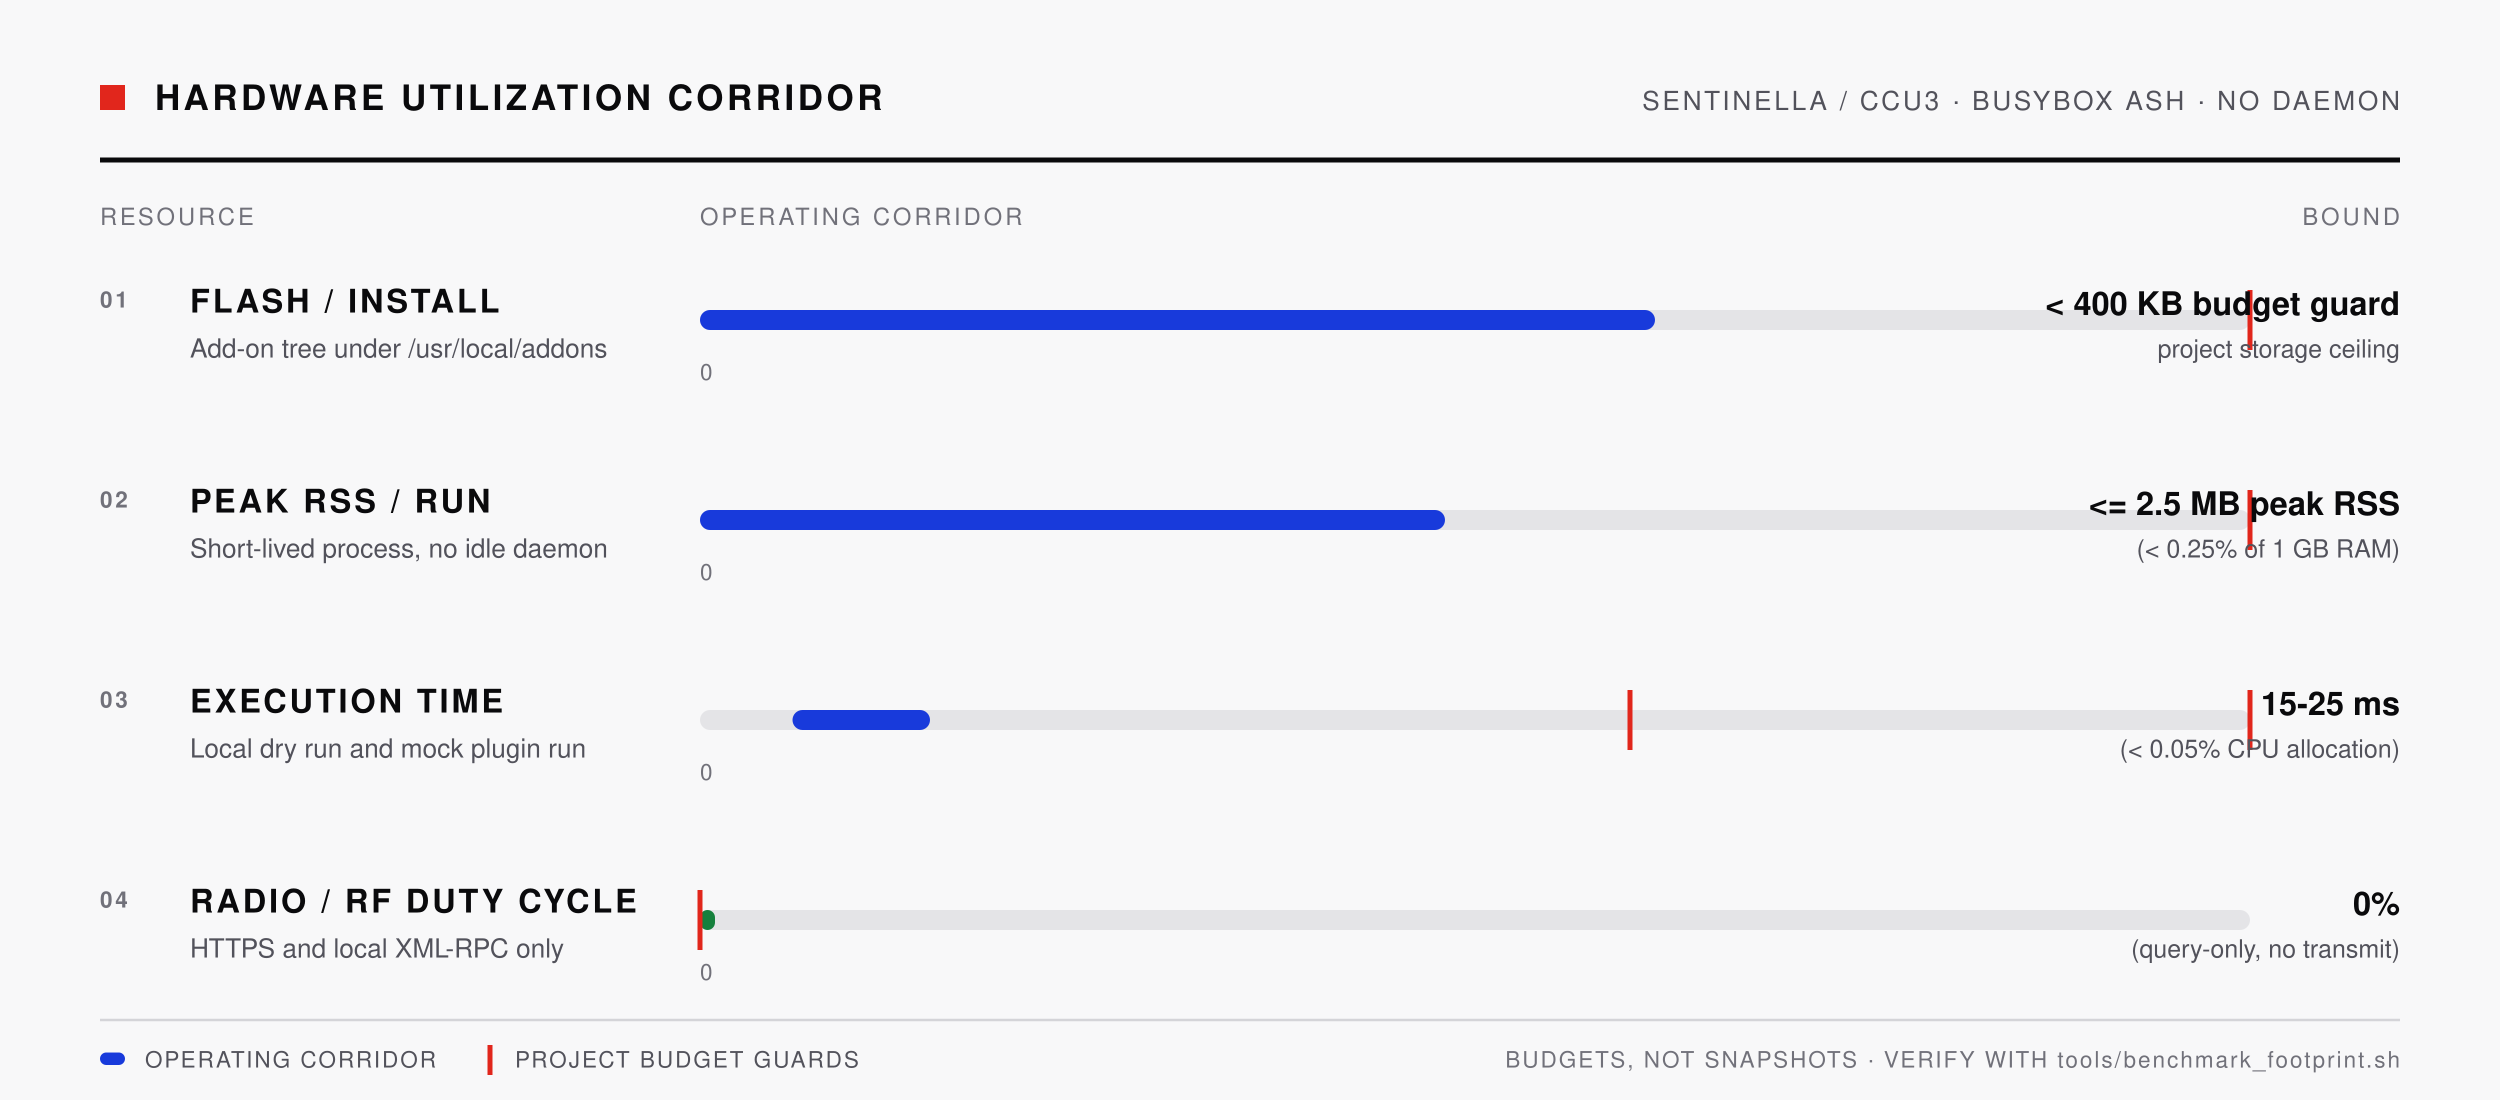
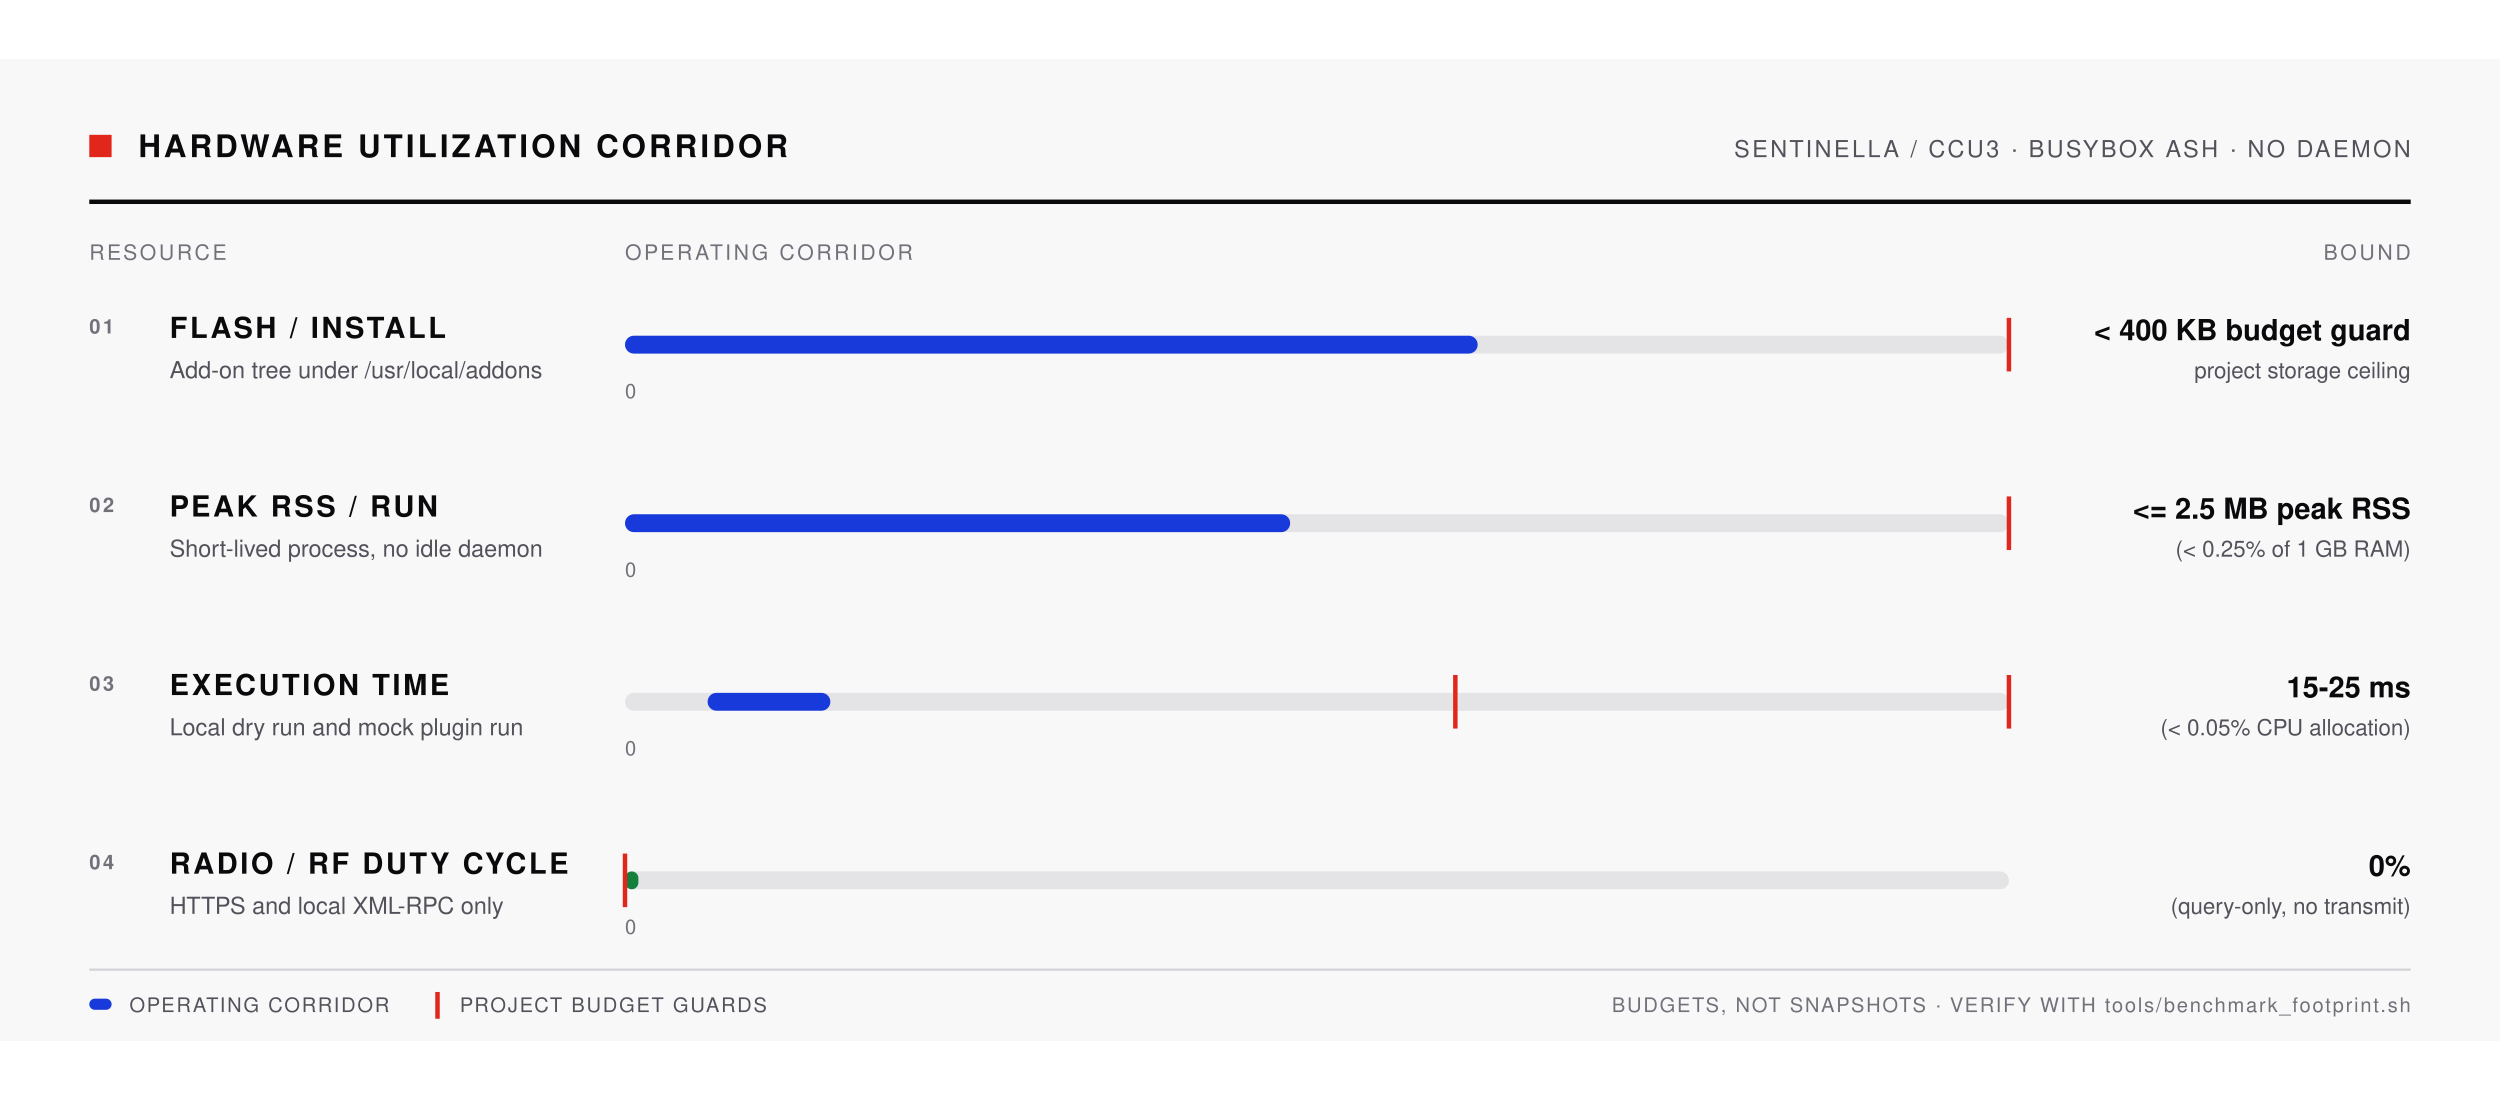
- <svg xmlns="http://www.w3.org/2000/svg" width="1000" height="440" viewBox="0 0 1000 440" role="img" aria-labelledby="title desc">
-   <rect width="1000" height="440" fill="#f8f8f9" />
+ <svg xmlns="http://www.w3.org/2000/svg" width="1000" height="440" viewBox="0 0 1120 440" role="img" aria-labelledby="title desc">
+   <rect width="1120" height="440" fill="#f8f8f9" />
  <g font-family="Helvetica Neue, Helvetica, Arial, sans-serif">
    <rect x="40" y="34" width="10" height="10" fill="#e1261c" />
    <text x="62" y="44" fill="#0a0a0c" font-size="14" font-weight="700" letter-spacing="1.4">HARDWARE UTILIZATION CORRIDOR</text>
-     <text x="960" y="44" fill="#52525b" font-size="10.5" letter-spacing="1.1" text-anchor="end">SENTINELLA / CCU3 · BUSYBOX ASH · NO DAEMON</text>
-     <line x1="40" y1="64" x2="960" y2="64" stroke="#0a0a0c" stroke-width="2" />
+     <text x="1080" y="44" fill="#52525b" font-size="10.5" letter-spacing="1.1" text-anchor="end">SENTINELLA / CCU3 · BUSYBOX ASH · NO DAEMON</text>
+     <line x1="40" y1="64" x2="1080" y2="64" stroke="#0a0a0c" stroke-width="2" />
    <text x="40" y="90" fill="#71717a" font-size="9.5" letter-spacing="1.2">RESOURCE</text>
    <text x="280" y="90" fill="#71717a" font-size="9.5" letter-spacing="1.2">OPERATING CORRIDOR</text>
-     <text x="960" y="90" fill="#71717a" font-size="9.5" letter-spacing="1.2" text-anchor="end">BOUND</text>
+     <text x="1080" y="90" fill="#71717a" font-size="9.5" letter-spacing="1.2" text-anchor="end">BOUND</text>
    <g>
      <text x="40" y="123" fill="#71717a" font-size="9" font-weight="700" letter-spacing="1.1">01</text>
      <text x="76" y="125" fill="#0a0a0c" font-size="13" font-weight="700" letter-spacing="1.15">FLASH / INSTALL</text>
      <text x="76" y="143" fill="#52525b" font-size="10.5">Add-on tree under /usr/local/addons</text>
      <rect x="280" y="124" width="620" height="8" rx="4" fill="#e4e4e7" />
      <rect x="280" y="124" width="382" height="8" rx="4" fill="#183adb" />
      <line x1="900" y1="116" x2="900" y2="140" stroke="#e1261c" stroke-width="2" />
      <text x="280" y="152" fill="#71717a" font-size="9">0</text>
-       <text x="960" y="126" fill="#0a0a0c" font-size="13" font-weight="700" text-anchor="end">&lt; 400 KB budget guard</text>
-       <text x="960" y="143" fill="#52525b" font-size="10" text-anchor="end">project storage ceiling</text>
+       <text x="1080" y="126" fill="#0a0a0c" font-size="13" font-weight="700" text-anchor="end">&lt; 400 KB budget guard</text>
+       <text x="1080" y="143" fill="#52525b" font-size="10" text-anchor="end">project storage ceiling</text>
    </g>
    <g>
      <text x="40" y="203" fill="#71717a" font-size="9" font-weight="700" letter-spacing="1.1">02</text>
      <text x="76" y="205" fill="#0a0a0c" font-size="13" font-weight="700" letter-spacing="1.15">PEAK RSS / RUN</text>
      <text x="76" y="223" fill="#52525b" font-size="10.5">Short-lived process, no idle daemon</text>
      <rect x="280" y="204" width="620" height="8" rx="4" fill="#e4e4e7" />
      <rect x="280" y="204" width="298" height="8" rx="4" fill="#183adb" />
      <line x1="900" y1="196" x2="900" y2="220" stroke="#e1261c" stroke-width="2" />
      <text x="280" y="232" fill="#71717a" font-size="9">0</text>
-       <text x="960" y="206" fill="#0a0a0c" font-size="13" font-weight="700" text-anchor="end">&lt;= 2.5 MB peak RSS</text>
-       <text x="960" y="223" fill="#52525b" font-size="10" text-anchor="end">(&lt; 0.25% of 1 GB RAM)</text>
+       <text x="1080" y="206" fill="#0a0a0c" font-size="13" font-weight="700" text-anchor="end">&lt;= 2.5 MB peak RSS</text>
+       <text x="1080" y="223" fill="#52525b" font-size="10" text-anchor="end">(&lt; 0.25% of 1 GB RAM)</text>
    </g>
    <g>
      <text x="40" y="283" fill="#71717a" font-size="9" font-weight="700" letter-spacing="1.1">03</text>
      <text x="76" y="285" fill="#0a0a0c" font-size="13" font-weight="700" letter-spacing="1.15">EXECUTION TIME</text>
      <text x="76" y="303" fill="#52525b" font-size="10.5">Local dry run and mock plugin run</text>
      <rect x="280" y="284" width="620" height="8" rx="4" fill="#e4e4e7" />
      <rect x="317" y="284" width="55" height="8" rx="4" fill="#183adb" />
      <line x1="652" y1="276" x2="652" y2="300" stroke="#e1261c" stroke-width="2" />
      <line x1="900" y1="276" x2="900" y2="300" stroke="#e1261c" stroke-width="2" />
      <text x="280" y="312" fill="#71717a" font-size="9">0</text>
-       <text x="960" y="286" fill="#0a0a0c" font-size="13" font-weight="700" text-anchor="end">15-25 ms</text>
-       <text x="960" y="303" fill="#52525b" font-size="10" text-anchor="end">(&lt; 0.05% CPU allocation)</text>
+       <text x="1080" y="286" fill="#0a0a0c" font-size="13" font-weight="700" text-anchor="end">15-25 ms</text>
+       <text x="1080" y="303" fill="#52525b" font-size="10" text-anchor="end">(&lt; 0.05% CPU allocation)</text>
    </g>
    <g>
      <text x="40" y="363" fill="#71717a" font-size="9" font-weight="700" letter-spacing="1.1">04</text>
      <text x="76" y="365" fill="#0a0a0c" font-size="13" font-weight="700" letter-spacing="1.15">RADIO / RF DUTY CYCLE</text>
      <text x="76" y="383" fill="#52525b" font-size="10.5">HTTPS and local XML-RPC only</text>
      <rect x="280" y="364" width="620" height="8" rx="4" fill="#e4e4e7" />
      <rect x="280" y="364" width="6" height="8" rx="3" fill="#15803d" />
      <line x1="280" y1="356" x2="280" y2="380" stroke="#e1261c" stroke-width="2" />
      <text x="280" y="392" fill="#71717a" font-size="9">0</text>
-       <text x="960" y="366" fill="#0a0a0c" font-size="13" font-weight="700" text-anchor="end">0%</text>
-       <text x="960" y="383" fill="#52525b" font-size="10" text-anchor="end">(query-only, no transmit)</text>
+       <text x="1080" y="366" fill="#0a0a0c" font-size="13" font-weight="700" text-anchor="end">0%</text>
+       <text x="1080" y="383" fill="#52525b" font-size="10" text-anchor="end">(query-only, no transmit)</text>
    </g>
-     <line x1="40" y1="408" x2="960" y2="408" stroke="#d4d4d8" stroke-width="1" />
+     <line x1="40" y1="408" x2="1080" y2="408" stroke="#d4d4d8" stroke-width="1" />
    <rect x="40" y="421" width="10" height="5" rx="2.5" fill="#183adb" />
    <text x="58" y="427" fill="#52525b" font-size="9" letter-spacing="0.8">OPERATING CORRIDOR</text>
    <line x1="196" y1="418" x2="196" y2="430" stroke="#e1261c" stroke-width="2" />
    <text x="206" y="427" fill="#52525b" font-size="9" letter-spacing="0.8">PROJECT BUDGET GUARDS</text>
-     <text x="960" y="427" fill="#71717a" font-size="9" letter-spacing="0.8" text-anchor="end">BUDGETS, NOT SNAPSHOTS · VERIFY WITH tools/benchmark_footprint.sh</text>
+     <text x="1080" y="427" fill="#71717a" font-size="9" letter-spacing="0.8" text-anchor="end">BUDGETS, NOT SNAPSHOTS · VERIFY WITH tools/benchmark_footprint.sh</text>
  </g>
</svg>
